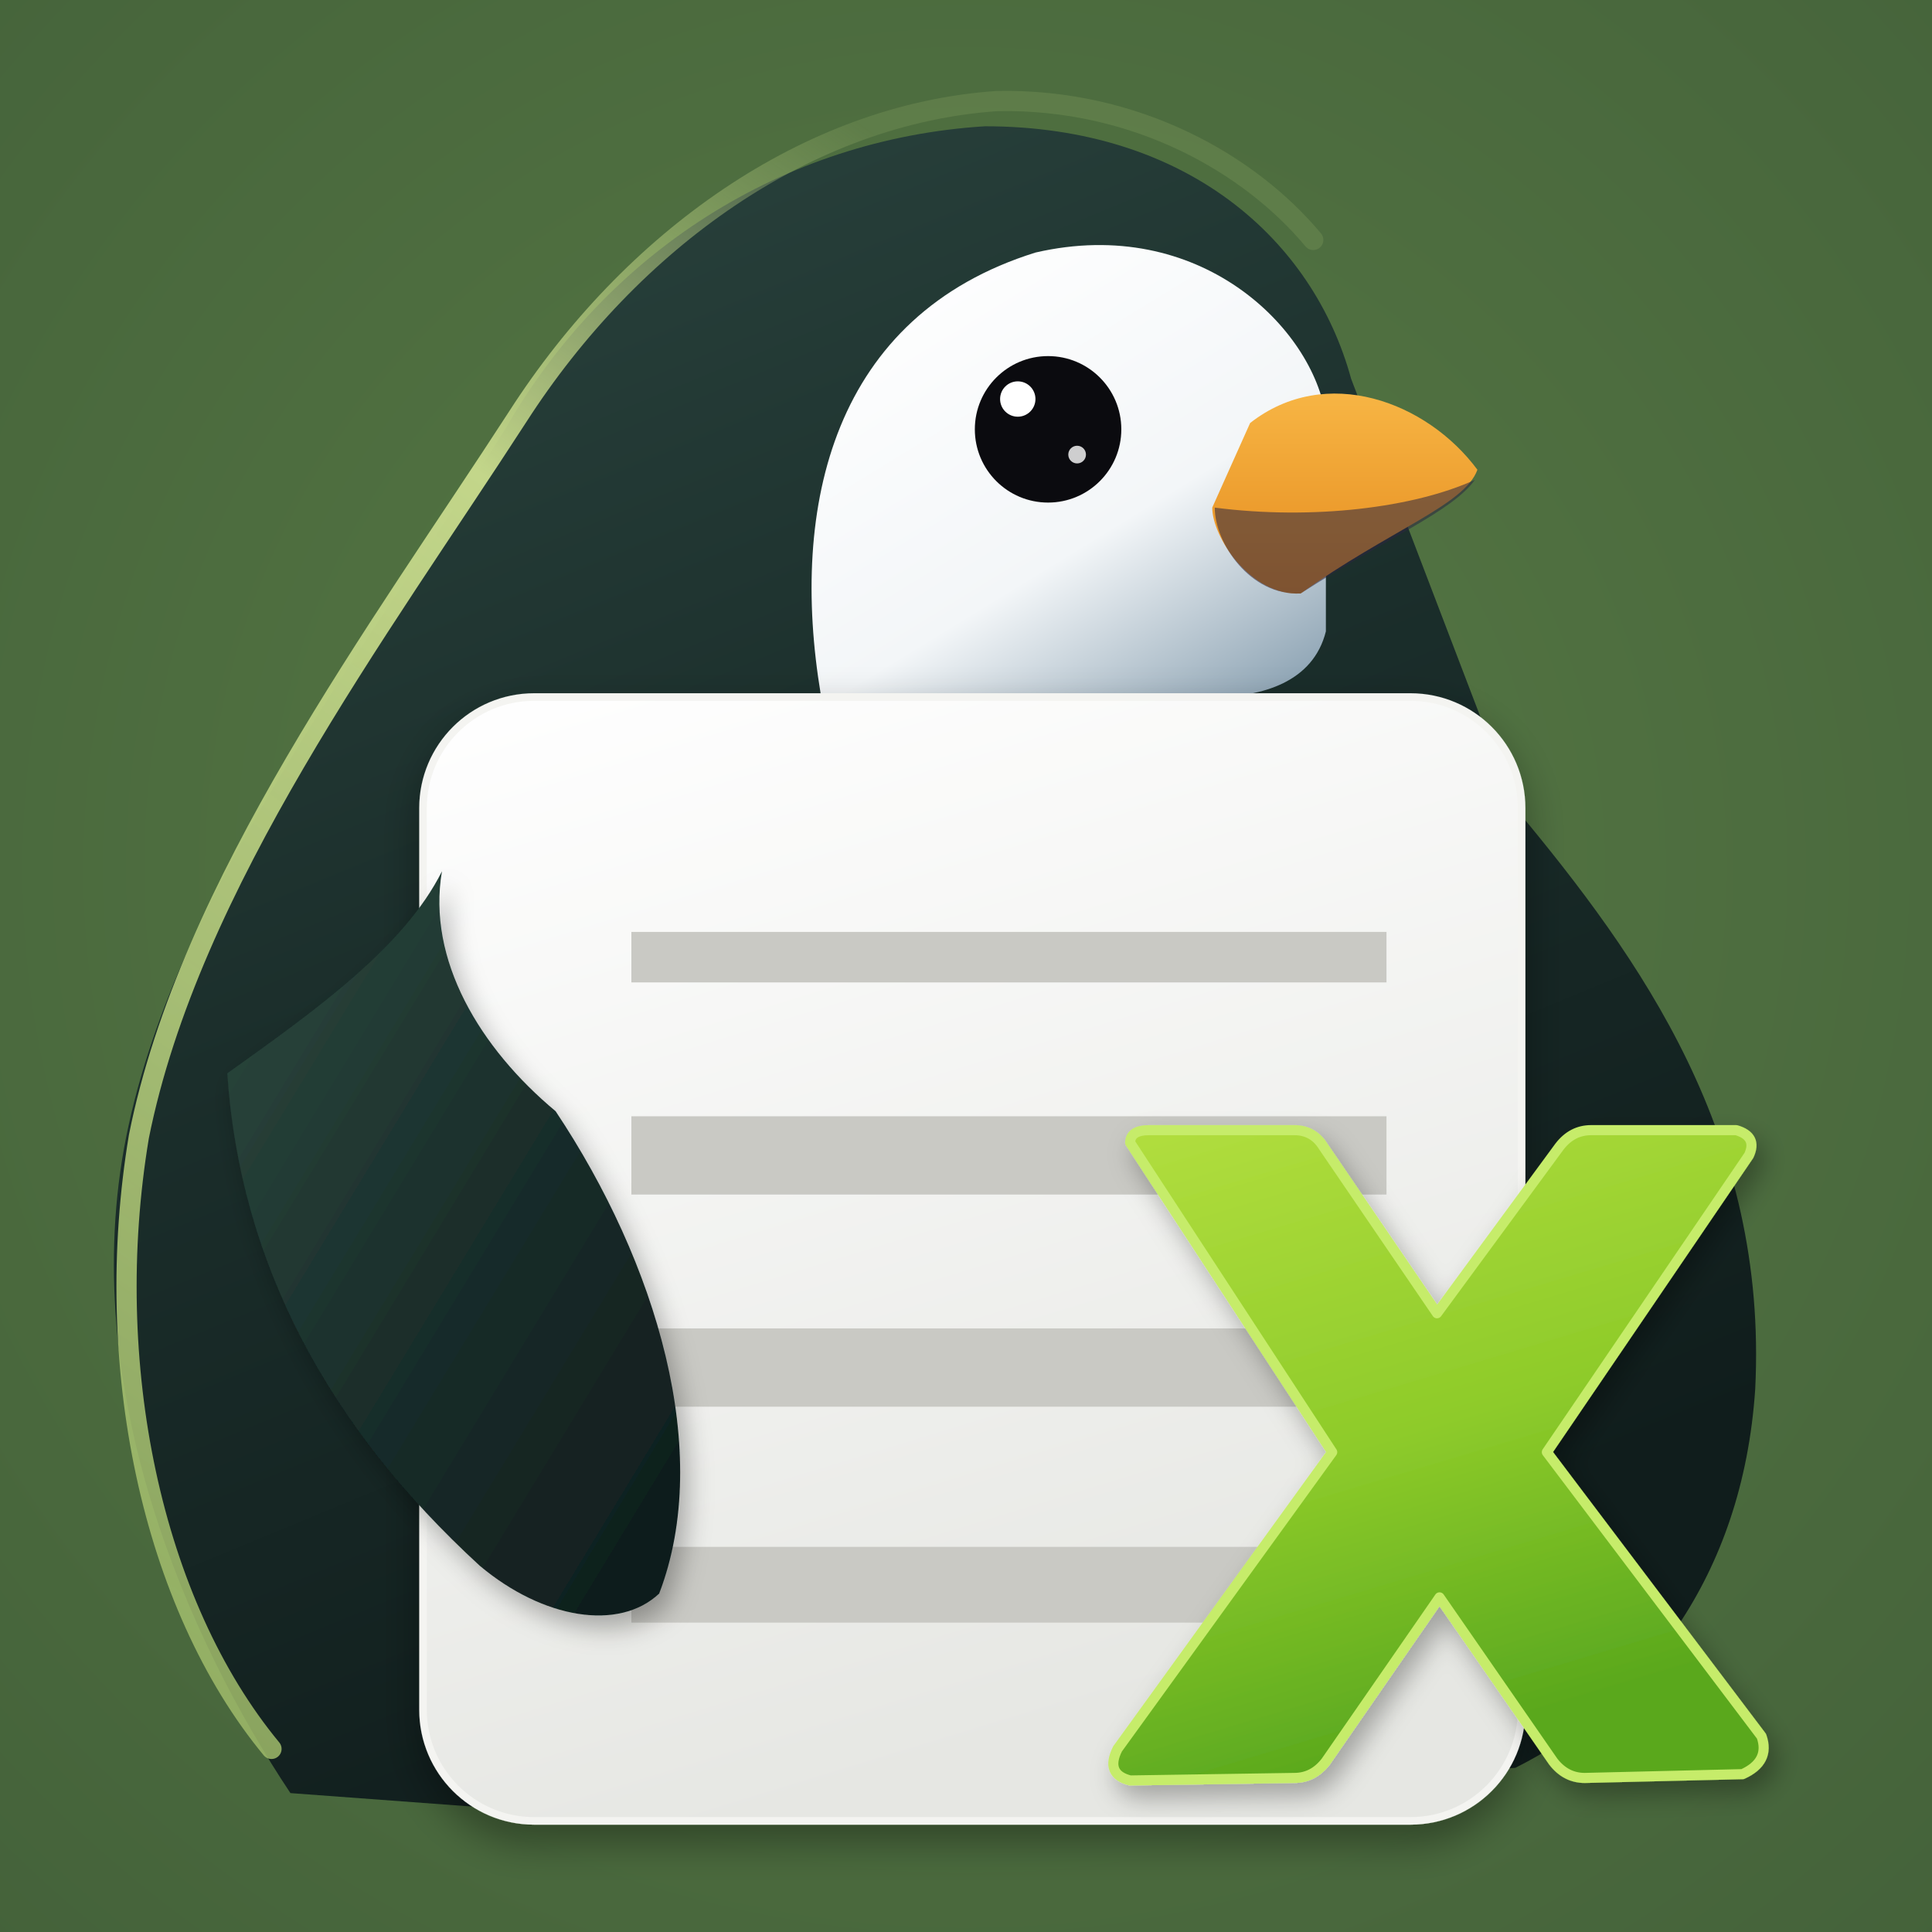
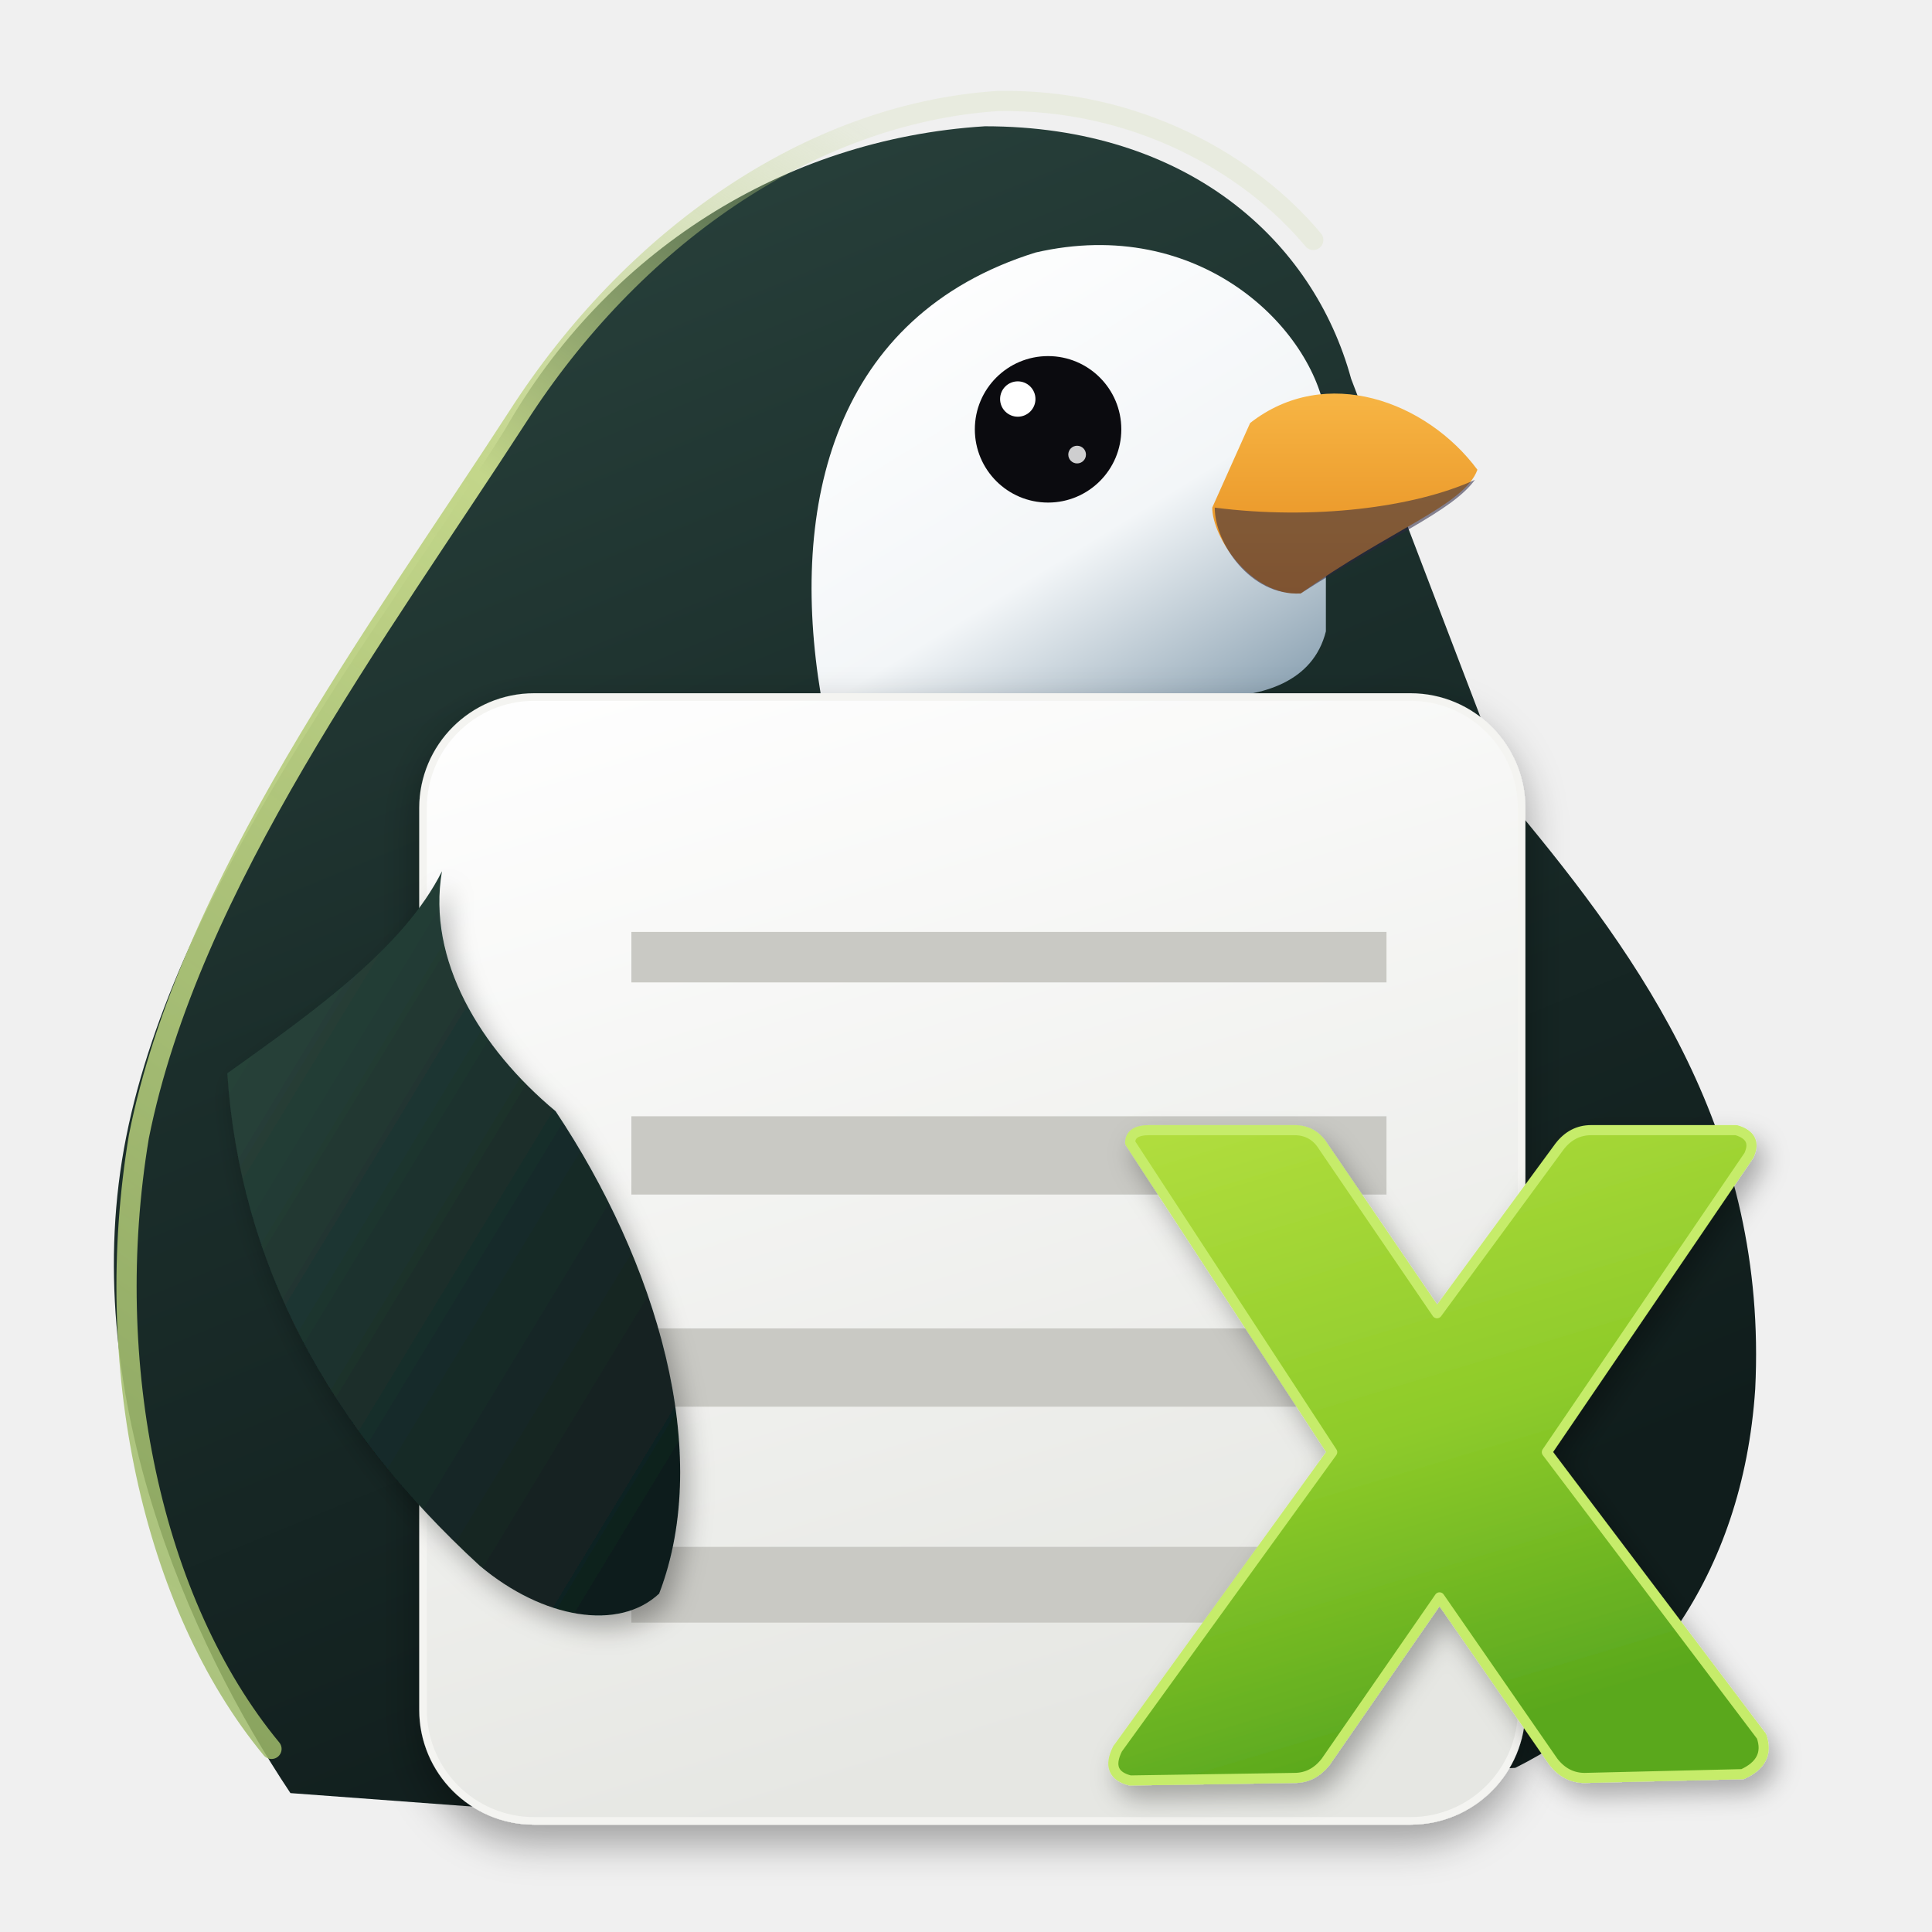
<svg xmlns="http://www.w3.org/2000/svg" viewBox="0 0 1530 1530" width="1530" height="1530">
  <defs>
-     <radialGradient id="bg" cx="50%" cy="45%" r="75%">
-       <stop offset="0" stop-color="#587a45" />
-       <stop offset="1" stop-color="#44623a" />
-     </radialGradient>
    <linearGradient id="body" x1="0" y1="0" x2="0.4" y2="1">
      <stop offset="0" stop-color="#2c4640" />
      <stop offset="0.5" stop-color="#1b2e2b" />
      <stop offset="1" stop-color="#101d1c" />
    </linearGradient>
    <linearGradient id="rim" x1="0.6" y1="0" x2="0.1" y2="1">
      <stop offset="0" stop-color="#b9cf7f" stop-opacity="0.15" />
      <stop offset="0.3" stop-color="#c3d68a" />
      <stop offset="1" stop-color="#9fbb6a" stop-opacity="0.85" />
    </linearGradient>
    <linearGradient id="flipper" x1="0" y1="0" x2="1" y2="1">
      <stop offset="0" stop-color="#2d4a3f" />
      <stop offset="0.5" stop-color="#1a2e2b" />
      <stop offset="1" stop-color="#0e1b1b" />
    </linearGradient>
    <linearGradient id="head" x1="0.2" y1="0" x2="0.9" y2="1">
      <stop offset="0" stop-color="#ffffff" />
      <stop offset="0.6" stop-color="#f3f6f8" />
      <stop offset="1" stop-color="#8fa5b5" />
    </linearGradient>
    <linearGradient id="beak" x1="0" y1="0" x2="0" y2="1">
      <stop offset="0" stop-color="#f7b544" />
      <stop offset="1" stop-color="#e58b1e" />
    </linearGradient>
    <linearGradient id="paper" x1="0" y1="0" x2="0.3" y2="1">
      <stop offset="0" stop-color="#ffffff" />
      <stop offset="1" stop-color="#e6e7e3" />
    </linearGradient>
    <linearGradient id="xg" x1="0" y1="0" x2="0.3" y2="1">
      <stop offset="0" stop-color="#b2de3e" />
      <stop offset="0.55" stop-color="#8ecb2a" />
      <stop offset="1" stop-color="#5aa81e" />
    </linearGradient>
    <filter id="shadow" x="-20%" y="-20%" width="140%" height="140%">
      <feDropShadow dx="0" dy="14" stdDeviation="16" flood-color="#000" flood-opacity="0.35" />
    </filter>
    <filter id="soft" x="-20%" y="-20%" width="140%" height="140%">
      <feDropShadow dx="6" dy="10" stdDeviation="10" flood-color="#000" flood-opacity="0.3" />
    </filter>
  </defs>
-   <rect width="1530" height="1530" fill="url(#bg)" />
  <path d="M230 1420 C150 1300 60 1100 100 900 C140 700 300 500 400 340 C480 200 620 110 780 100 C940 100 1040 190 1070 300 L1200 640 C1300 760 1400 900 1390 1100 C1380 1250 1300 1350 1200 1400 L500 1440 Z" fill="url(#body)" />
  <path d="M215 1385 C120 1270 80 1080 110 900 C150 700 300 500 410 330 C500 190 640 90 790 80 C900 78 990 130 1040 190" fill="none" stroke="url(#rim)" stroke-width="16" stroke-linecap="round" />
  <path d="M650 550 C625 400 660 250 820 200 C950 170 1040 260 1050 330 L1050 500 C1040 540 1000 552 960 552 Z" fill="url(#head)" />
  <path d="M990 335 C1050 288 1130 318 1170 372 C1160 400 1100 420 1030 470 C990 472 960 425 960 402 Z" fill="url(#beak)" />
  <path d="M962 402 C1040 412 1120 402 1168 380 C1150 405 1100 425 1030 470 C990 472 962 430 962 402 Z" fill="#2a2440" opacity="0.55" />
  <circle cx="830" cy="340" r="58" fill="#0b0b0f" />
  <circle cx="806" cy="316" r="14" fill="#fff" />
  <circle cx="853" cy="360" r="7" fill="#fff" opacity="0.8" />
  <g filter="url(#shadow)">
    <rect x="335" y="552" width="870" height="890" rx="88" fill="url(#paper)" stroke="#f4f4f1" stroke-width="6" />
  </g>
  <g fill="#c9c9c4">
    <rect x="500" y="738" width="598" height="40" />
    <rect x="500" y="884" width="598" height="62" />
    <rect x="500" y="1052" width="598" height="62" />
    <rect x="500" y="1225" width="598" height="60" />
  </g>
  <path d="M350 690 C338 760 380 830 440 880 C520 1000 565 1150 522 1262 C490 1292 430 1282 380 1240 C260 1130 190 1000 180 850 C250 800 320 750 350 690 Z" fill="url(#flipper)" filter="url(#soft)" />
  <path d="M895 905 Q895 895 910 895 L1025 895 Q1040 895 1048 908 L1138 1040 L1235 908 Q1245 895 1260 895 L1375 895 Q1392 900 1385 915 L1225 1150 L1395 1375 Q1402 1395 1380 1405 L1255 1408 Q1240 1408 1230 1395 L1140 1265 L1050 1395 Q1040 1408 1025 1408 L895 1410 Q875 1405 885 1385 L1055 1150 Z" fill="url(#xg)" stroke="#c6ec6a" stroke-width="8" stroke-linejoin="round" filter="url(#soft)" />
</svg>
